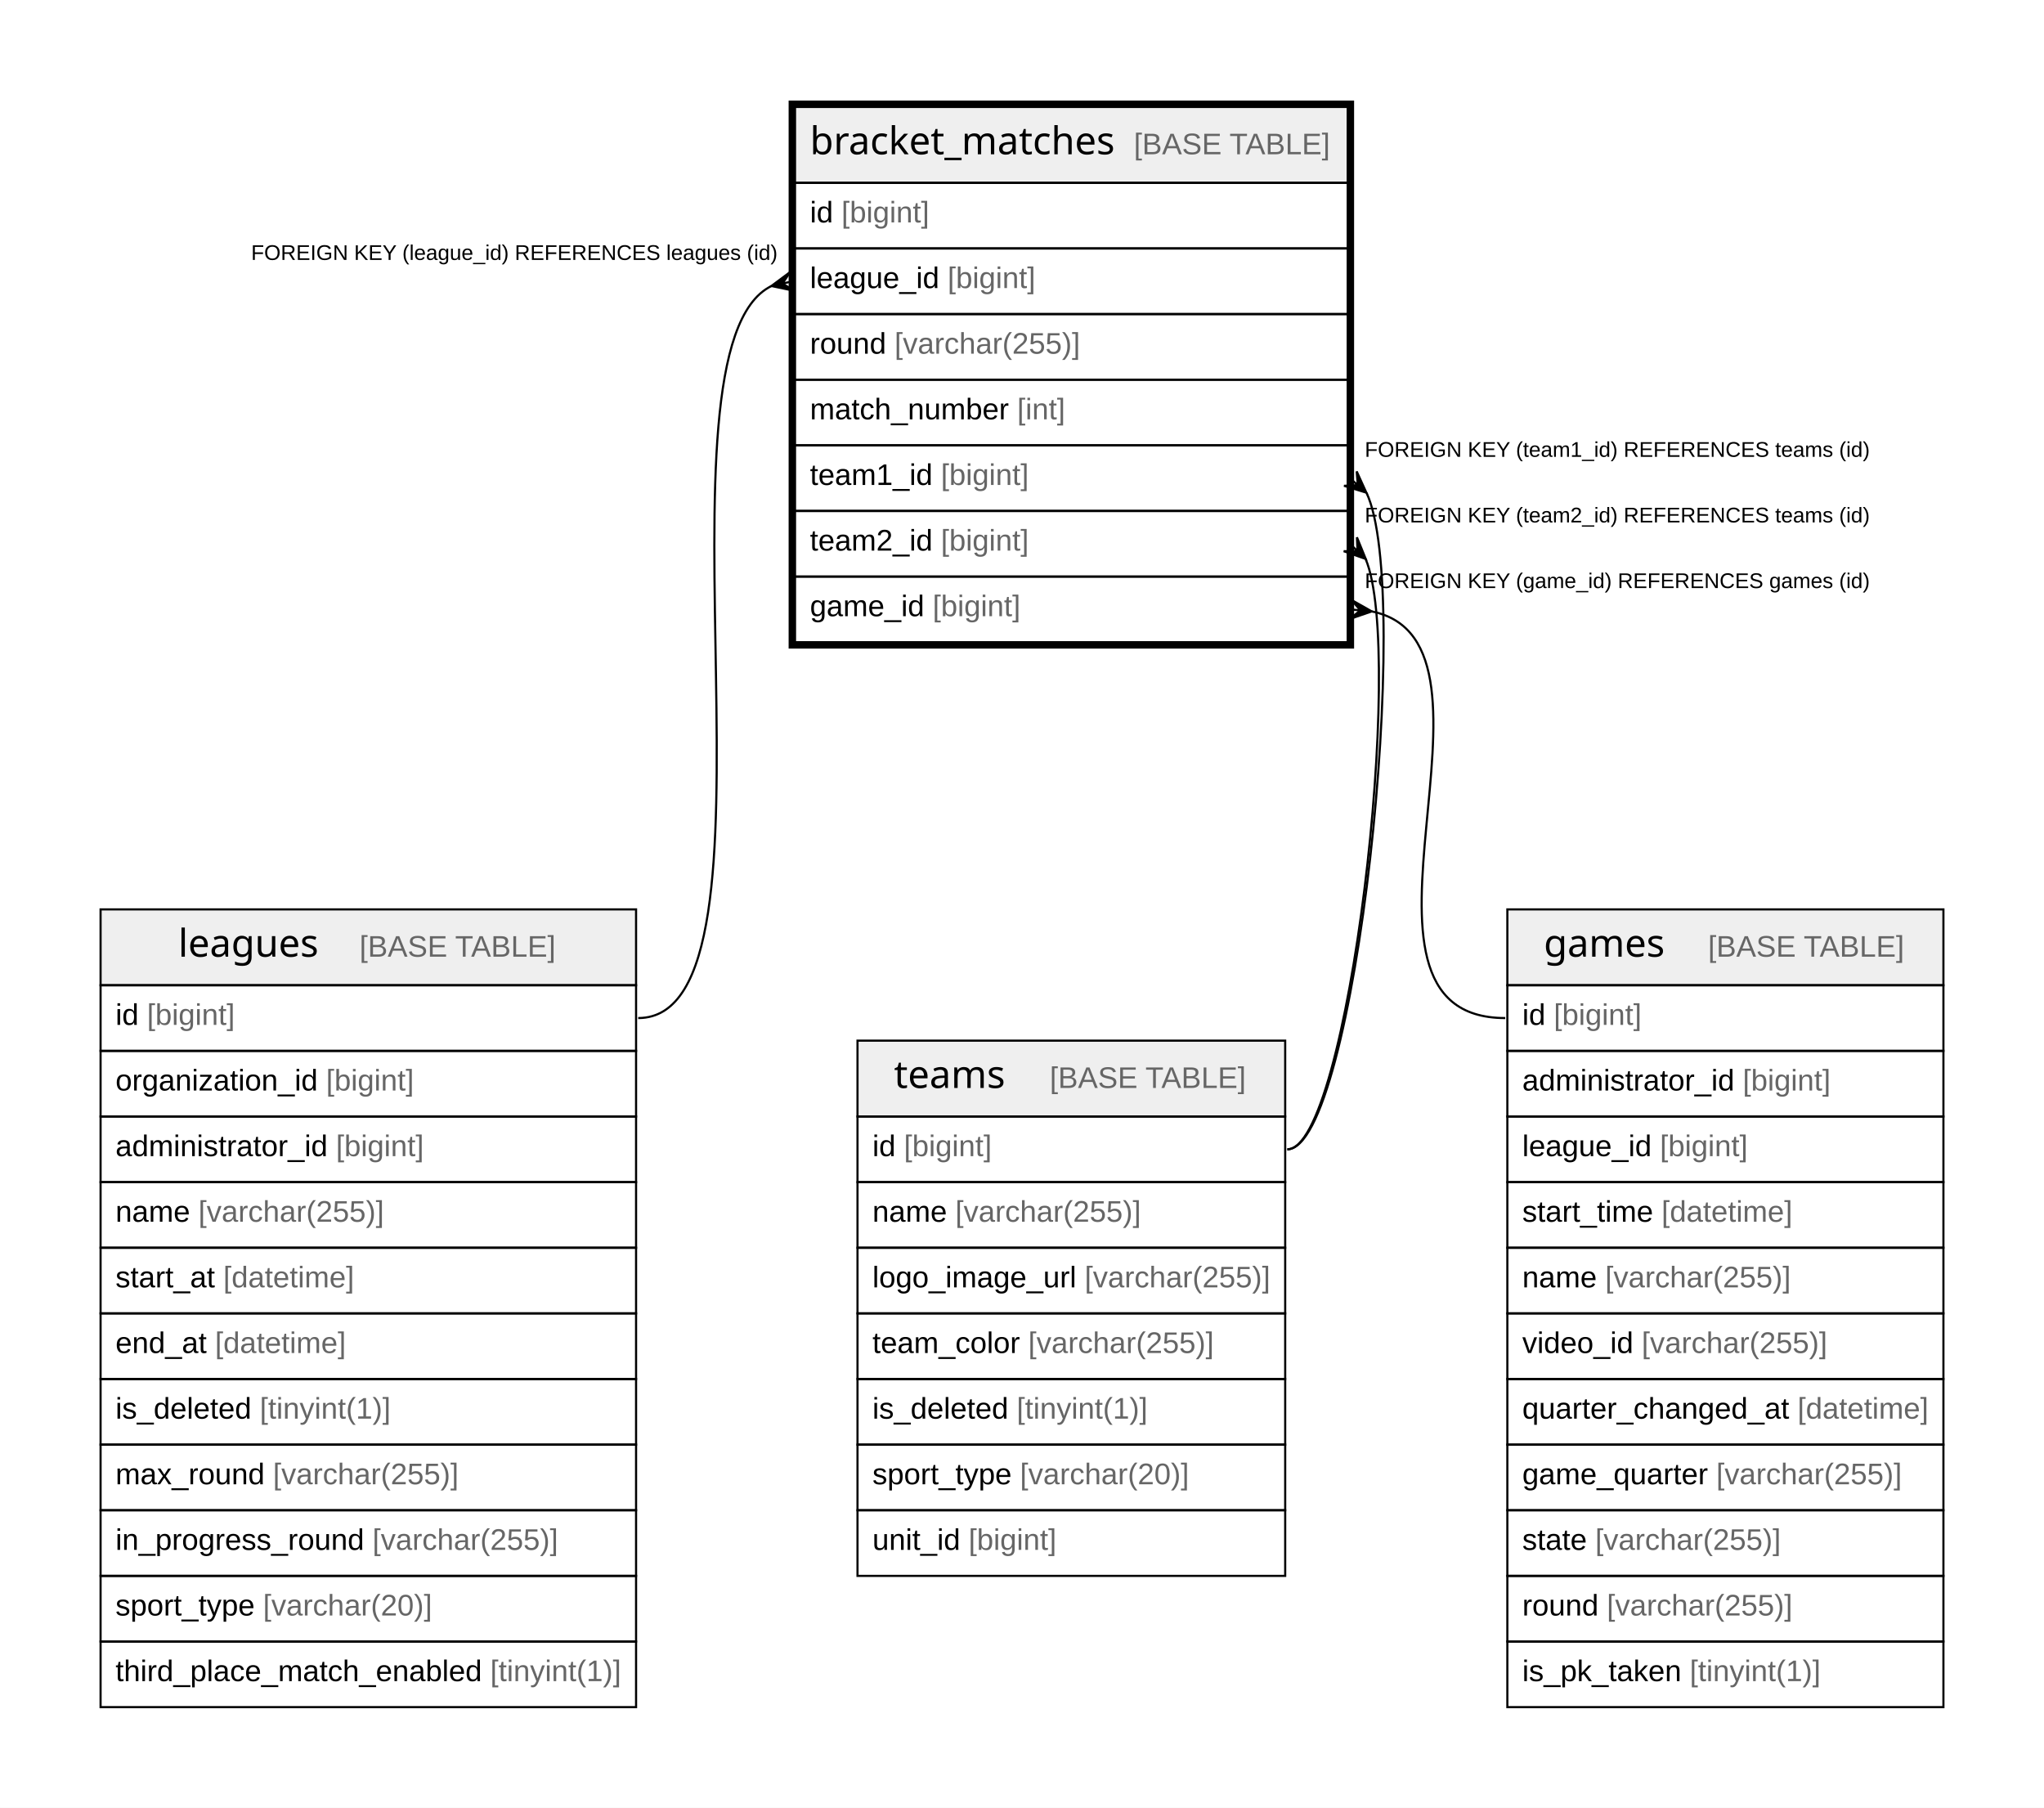
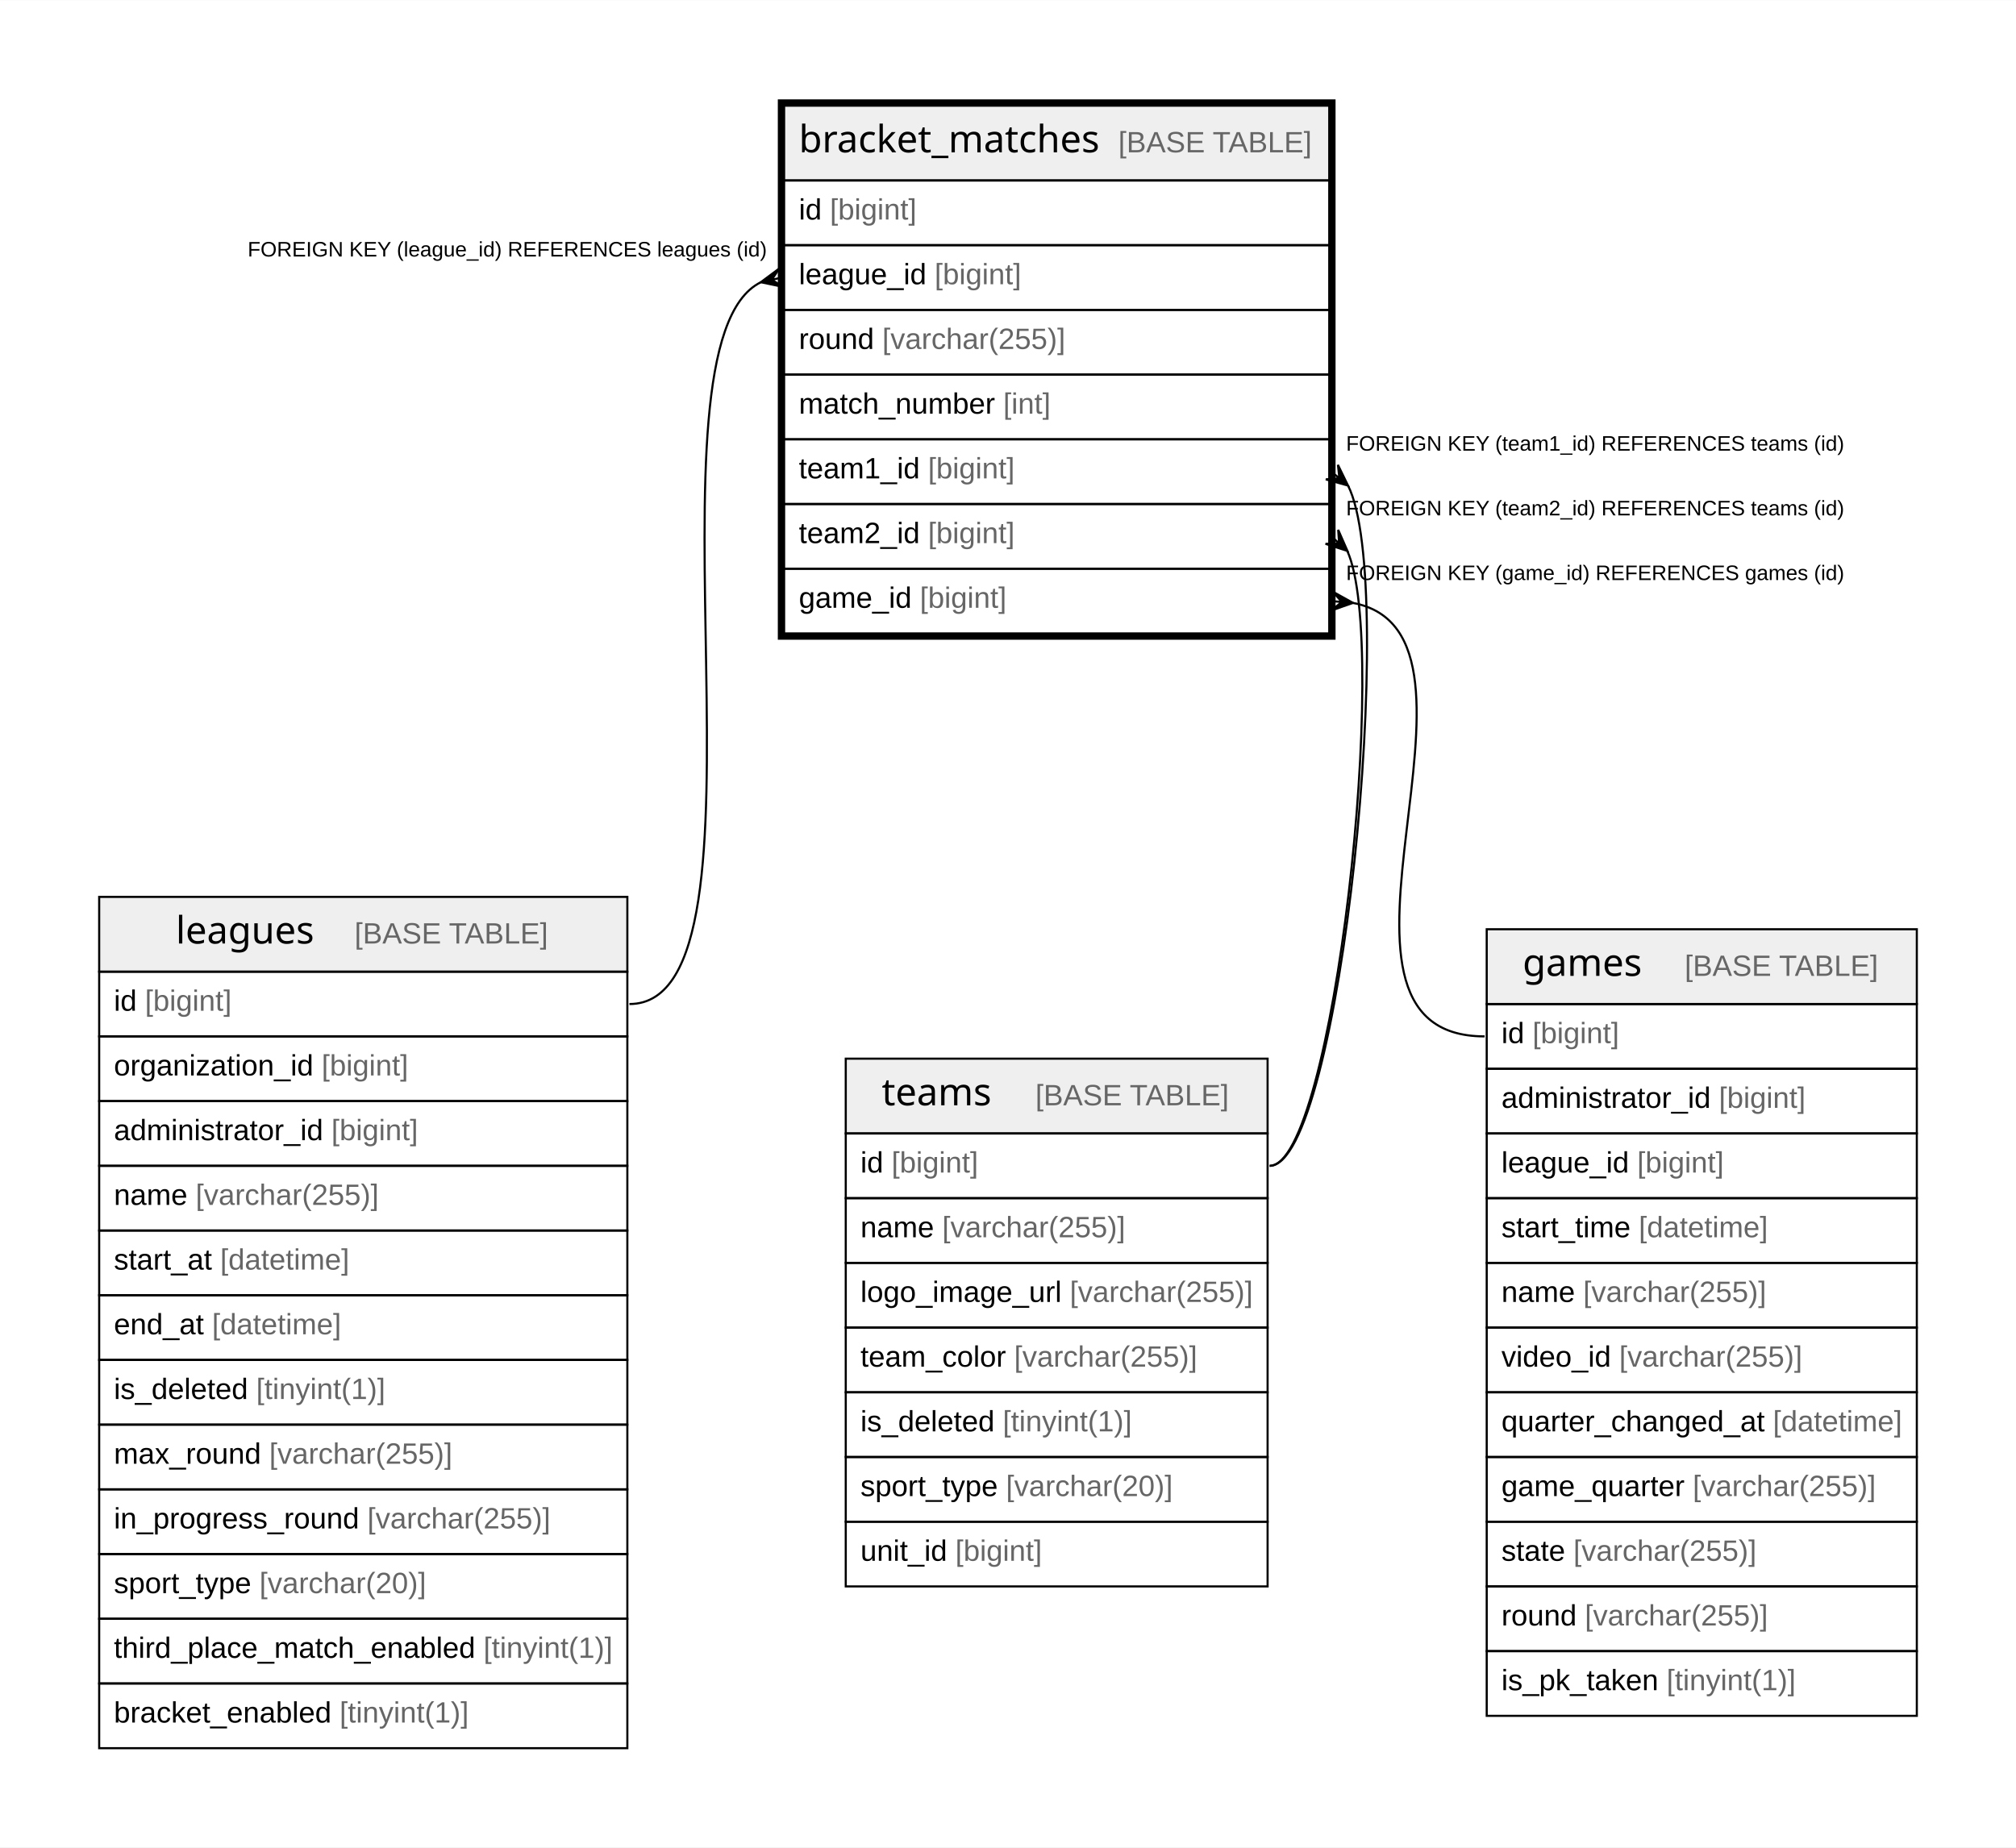
- <svg xmlns="http://www.w3.org/2000/svg" width="959pt" height="848pt" viewBox="0.00 0.00 959.43 848.40">
-   <g id="graph0" class="graph" transform="scale(1 1) rotate(0) translate(4 844.4)">
-     <polygon fill="white" stroke="none" points="-4,4 -4,-844.4 955.43,-844.4 955.43,4 -4,4" />
+ <svg xmlns="http://www.w3.org/2000/svg" width="959pt" height="879pt" viewBox="0.00 0.00 959.43 879.20">
+   <g id="graph0" class="graph" transform="scale(1 1) rotate(0) translate(4 875.2)">
+     <polygon fill="white" stroke="none" points="-4,4 -4,-875.2 955.43,-875.2 955.43,4 -4,4" />
    <g id="node1" class="node">
-       <polygon fill="#efefef" stroke="none" points="369.17,-758.6 369.17,-794.2 628.6,-794.2 628.6,-758.6 369.17,-758.6" />
-       <polygon fill="none" stroke="black" points="369.17,-758.6 369.17,-794.2 628.6,-794.2 628.6,-758.6 369.17,-758.6" />
-       <text text-anchor="start" x="376.17" y="-772" font-family="Arial Bold" font-size="18.00">bracket_matches</text>
-       <text text-anchor="start" x="497.11" y="-772" font-family="Arial" font-size="14.00">    </text>
-       <text text-anchor="start" x="528.22" y="-772" font-family="Arial" font-size="14.00" fill="#666666">[BASE TABLE]</text>
+       <polygon fill="#efefef" stroke="none" points="369.17,-789.4 369.17,-825 628.6,-825 628.6,-789.4 369.17,-789.4" />
+       <polygon fill="none" stroke="black" points="369.17,-789.4 369.17,-825 628.6,-825 628.6,-789.4 369.17,-789.4" />
+       <text text-anchor="start" x="376.17" y="-802.8" font-family="Arial Bold" font-size="18.00">bracket_matches</text>
+       <text text-anchor="start" x="497.11" y="-802.8" font-family="Arial" font-size="14.00">    </text>
+       <text text-anchor="start" x="528.22" y="-802.8" font-family="Arial" font-size="14.00" fill="#666666">[BASE TABLE]</text>
+       <polygon fill="none" stroke="black" points="369.17,-758.6 369.17,-789.4 628.6,-789.4 628.6,-758.6 369.17,-758.6" />
+       <text text-anchor="start" x="376.17" y="-770.8" font-family="Arial" font-size="14.00">id </text>
+       <text text-anchor="start" x="390.95" y="-770.8" font-family="Arial" font-size="14.00" fill="#666666">[bigint]</text>
      <polygon fill="none" stroke="black" points="369.17,-727.8 369.17,-758.6 628.6,-758.6 628.6,-727.8 369.17,-727.8" />
-       <text text-anchor="start" x="376.17" y="-740" font-family="Arial" font-size="14.00">id </text>
-       <text text-anchor="start" x="390.95" y="-740" font-family="Arial" font-size="14.00" fill="#666666">[bigint]</text>
+       <text text-anchor="start" x="376.17" y="-740" font-family="Arial" font-size="14.00">league_id </text>
+       <text text-anchor="start" x="440.78" y="-740" font-family="Arial" font-size="14.00" fill="#666666">[bigint]</text>
      <polygon fill="none" stroke="black" points="369.17,-697 369.17,-727.8 628.6,-727.8 628.6,-697 369.17,-697" />
-       <text text-anchor="start" x="376.17" y="-709.2" font-family="Arial" font-size="14.00">league_id </text>
-       <text text-anchor="start" x="440.78" y="-709.2" font-family="Arial" font-size="14.00" fill="#666666">[bigint]</text>
+       <text text-anchor="start" x="376.17" y="-709.2" font-family="Arial" font-size="14.00">round </text>
+       <text text-anchor="start" x="415.87" y="-709.2" font-family="Arial" font-size="14.00" fill="#666666">[varchar(255)]</text>
      <polygon fill="none" stroke="black" points="369.17,-666.2 369.17,-697 628.6,-697 628.6,-666.2 369.17,-666.2" />
-       <text text-anchor="start" x="376.17" y="-678.4" font-family="Arial" font-size="14.00">round </text>
-       <text text-anchor="start" x="415.87" y="-678.4" font-family="Arial" font-size="14.00" fill="#666666">[varchar(255)]</text>
+       <text text-anchor="start" x="376.17" y="-678.4" font-family="Arial" font-size="14.00">match_number </text>
+       <text text-anchor="start" x="473.44" y="-678.4" font-family="Arial" font-size="14.00" fill="#666666">[int]</text>
      <polygon fill="none" stroke="black" points="369.17,-635.4 369.17,-666.2 628.6,-666.2 628.6,-635.4 369.17,-635.4" />
-       <text text-anchor="start" x="376.17" y="-647.6" font-family="Arial" font-size="14.00">match_number </text>
-       <text text-anchor="start" x="473.44" y="-647.6" font-family="Arial" font-size="14.00" fill="#666666">[int]</text>
+       <text text-anchor="start" x="376.17" y="-647.6" font-family="Arial" font-size="14.00">team1_id </text>
+       <text text-anchor="start" x="437.65" y="-647.6" font-family="Arial" font-size="14.00" fill="#666666">[bigint]</text>
      <polygon fill="none" stroke="black" points="369.17,-604.6 369.17,-635.4 628.6,-635.4 628.6,-604.6 369.17,-604.6" />
-       <text text-anchor="start" x="376.17" y="-616.8" font-family="Arial" font-size="14.00">team1_id </text>
+       <text text-anchor="start" x="376.17" y="-616.8" font-family="Arial" font-size="14.00">team2_id </text>
      <text text-anchor="start" x="437.65" y="-616.8" font-family="Arial" font-size="14.00" fill="#666666">[bigint]</text>
      <polygon fill="none" stroke="black" points="369.17,-573.8 369.17,-604.6 628.6,-604.6 628.6,-573.8 369.17,-573.8" />
-       <text text-anchor="start" x="376.17" y="-586" font-family="Arial" font-size="14.00">team2_id </text>
-       <text text-anchor="start" x="437.65" y="-586" font-family="Arial" font-size="14.00" fill="#666666">[bigint]</text>
-       <polygon fill="none" stroke="black" points="369.17,-543 369.17,-573.8 628.6,-573.8 628.6,-543 369.17,-543" />
-       <text text-anchor="start" x="376.17" y="-555.2" font-family="Arial" font-size="14.00">game_id </text>
-       <text text-anchor="start" x="433.76" y="-555.2" font-family="Arial" font-size="14.00" fill="#666666">[bigint]</text>
-       <polygon fill="none" stroke="black" stroke-width="3" points="367.67,-541.5 367.67,-795.7 630.1,-795.7 630.1,-541.5 367.67,-541.5" />
+       <text text-anchor="start" x="376.17" y="-586" font-family="Arial" font-size="14.00">game_id </text>
+       <text text-anchor="start" x="433.76" y="-586" font-family="Arial" font-size="14.00" fill="#666666">[bigint]</text>
+       <polygon fill="none" stroke="black" stroke-width="3" points="367.67,-572.3 367.67,-826.5 630.1,-826.5 630.1,-572.3 367.67,-572.3" />
    </g>
    <g id="node2" class="node">
-       <polygon fill="#efefef" stroke="none" points="43.2,-382 43.2,-417.6 294.56,-417.6 294.56,-382 43.2,-382" />
-       <polygon fill="none" stroke="black" points="43.2,-382 43.2,-417.6 294.56,-417.6 294.56,-382 43.2,-382" />
-       <text text-anchor="start" x="79.65" y="-395.4" font-family="Arial Bold" font-size="18.00">leagues</text>
-       <text text-anchor="start" x="133.62" y="-395.4" font-family="Arial" font-size="14.00">    </text>
-       <text text-anchor="start" x="164.74" y="-395.4" font-family="Arial" font-size="14.00" fill="#666666">[BASE TABLE]</text>
+       <polygon fill="#efefef" stroke="none" points="43.2,-412.8 43.2,-448.4 294.56,-448.4 294.56,-412.8 43.2,-412.8" />
+       <polygon fill="none" stroke="black" points="43.2,-412.8 43.2,-448.4 294.56,-448.4 294.56,-412.8 43.2,-412.8" />
+       <text text-anchor="start" x="79.65" y="-426.2" font-family="Arial Bold" font-size="18.00">leagues</text>
+       <text text-anchor="start" x="133.62" y="-426.2" font-family="Arial" font-size="14.00">    </text>
+       <text text-anchor="start" x="164.74" y="-426.2" font-family="Arial" font-size="14.00" fill="#666666">[BASE TABLE]</text>
+       <polygon fill="none" stroke="black" points="43.2,-382 43.2,-412.8 294.56,-412.8 294.56,-382 43.2,-382" />
+       <text text-anchor="start" x="50.2" y="-394.2" font-family="Arial" font-size="14.00">id </text>
+       <text text-anchor="start" x="64.99" y="-394.2" font-family="Arial" font-size="14.00" fill="#666666">[bigint]</text>
      <polygon fill="none" stroke="black" points="43.2,-351.2 43.2,-382 294.56,-382 294.56,-351.2 43.2,-351.2" />
-       <text text-anchor="start" x="50.2" y="-363.4" font-family="Arial" font-size="14.00">id </text>
-       <text text-anchor="start" x="64.99" y="-363.4" font-family="Arial" font-size="14.00" fill="#666666">[bigint]</text>
+       <text text-anchor="start" x="50.2" y="-363.4" font-family="Arial" font-size="14.00">organization_id </text>
+       <text text-anchor="start" x="149.05" y="-363.4" font-family="Arial" font-size="14.00" fill="#666666">[bigint]</text>
      <polygon fill="none" stroke="black" points="43.2,-320.4 43.2,-351.2 294.56,-351.2 294.56,-320.4 43.2,-320.4" />
-       <text text-anchor="start" x="50.2" y="-332.6" font-family="Arial" font-size="14.00">organization_id </text>
-       <text text-anchor="start" x="149.05" y="-332.6" font-family="Arial" font-size="14.00" fill="#666666">[bigint]</text>
+       <text text-anchor="start" x="50.2" y="-332.6" font-family="Arial" font-size="14.00">administrator_id </text>
+       <text text-anchor="start" x="153.69" y="-332.6" font-family="Arial" font-size="14.00" fill="#666666">[bigint]</text>
      <polygon fill="none" stroke="black" points="43.2,-289.6 43.2,-320.4 294.56,-320.4 294.56,-289.6 43.2,-289.6" />
-       <text text-anchor="start" x="50.2" y="-301.8" font-family="Arial" font-size="14.00">administrator_id </text>
-       <text text-anchor="start" x="153.69" y="-301.8" font-family="Arial" font-size="14.00" fill="#666666">[bigint]</text>
+       <text text-anchor="start" x="50.2" y="-301.8" font-family="Arial" font-size="14.00">name </text>
+       <text text-anchor="start" x="89.11" y="-301.8" font-family="Arial" font-size="14.00" fill="#666666">[varchar(255)]</text>
      <polygon fill="none" stroke="black" points="43.2,-258.8 43.2,-289.6 294.56,-289.6 294.56,-258.8 43.2,-258.8" />
-       <text text-anchor="start" x="50.2" y="-271" font-family="Arial" font-size="14.00">name </text>
-       <text text-anchor="start" x="89.11" y="-271" font-family="Arial" font-size="14.00" fill="#666666">[varchar(255)]</text>
+       <text text-anchor="start" x="50.2" y="-271" font-family="Arial" font-size="14.00">start_at </text>
+       <text text-anchor="start" x="100.78" y="-271" font-family="Arial" font-size="14.00" fill="#666666">[datetime]</text>
      <polygon fill="none" stroke="black" points="43.2,-228 43.2,-258.8 294.56,-258.8 294.56,-228 43.2,-228" />
-       <text text-anchor="start" x="50.2" y="-240.2" font-family="Arial" font-size="14.00">start_at </text>
-       <text text-anchor="start" x="100.78" y="-240.2" font-family="Arial" font-size="14.00" fill="#666666">[datetime]</text>
+       <text text-anchor="start" x="50.2" y="-240.2" font-family="Arial" font-size="14.00">end_at </text>
+       <text text-anchor="start" x="96.91" y="-240.2" font-family="Arial" font-size="14.00" fill="#666666">[datetime]</text>
      <polygon fill="none" stroke="black" points="43.2,-197.2 43.2,-228 294.56,-228 294.56,-197.2 43.2,-197.2" />
-       <text text-anchor="start" x="50.2" y="-209.4" font-family="Arial" font-size="14.00">end_at </text>
-       <text text-anchor="start" x="96.91" y="-209.4" font-family="Arial" font-size="14.00" fill="#666666">[datetime]</text>
+       <text text-anchor="start" x="50.2" y="-209.4" font-family="Arial" font-size="14.00">is_deleted </text>
+       <text text-anchor="start" x="117.92" y="-209.4" font-family="Arial" font-size="14.00" fill="#666666">[tinyint(1)]</text>
      <polygon fill="none" stroke="black" points="43.2,-166.4 43.2,-197.2 294.56,-197.2 294.56,-166.4 43.2,-166.4" />
-       <text text-anchor="start" x="50.2" y="-178.6" font-family="Arial" font-size="14.00">is_deleted </text>
-       <text text-anchor="start" x="117.92" y="-178.6" font-family="Arial" font-size="14.00" fill="#666666">[tinyint(1)]</text>
+       <text text-anchor="start" x="50.2" y="-178.6" font-family="Arial" font-size="14.00">max_round </text>
+       <text text-anchor="start" x="124.13" y="-178.6" font-family="Arial" font-size="14.00" fill="#666666">[varchar(255)]</text>
      <polygon fill="none" stroke="black" points="43.2,-135.6 43.2,-166.4 294.56,-166.4 294.56,-135.6 43.2,-135.6" />
-       <text text-anchor="start" x="50.2" y="-147.8" font-family="Arial" font-size="14.00">max_round </text>
-       <text text-anchor="start" x="124.13" y="-147.8" font-family="Arial" font-size="14.00" fill="#666666">[varchar(255)]</text>
+       <text text-anchor="start" x="50.2" y="-147.8" font-family="Arial" font-size="14.00">in_progress_round </text>
+       <text text-anchor="start" x="170.83" y="-147.8" font-family="Arial" font-size="14.00" fill="#666666">[varchar(255)]</text>
      <polygon fill="none" stroke="black" points="43.2,-104.8 43.2,-135.6 294.56,-135.6 294.56,-104.8 43.2,-104.8" />
-       <text text-anchor="start" x="50.2" y="-117" font-family="Arial" font-size="14.00">in_progress_round </text>
-       <text text-anchor="start" x="170.83" y="-117" font-family="Arial" font-size="14.00" fill="#666666">[varchar(255)]</text>
+       <text text-anchor="start" x="50.2" y="-117" font-family="Arial" font-size="14.00">sport_type </text>
+       <text text-anchor="start" x="119.46" y="-117" font-family="Arial" font-size="14.00" fill="#666666">[varchar(20)]</text>
      <polygon fill="none" stroke="black" points="43.2,-74 43.2,-104.8 294.56,-104.8 294.56,-74 43.2,-74" />
-       <text text-anchor="start" x="50.2" y="-86.2" font-family="Arial" font-size="14.00">sport_type </text>
-       <text text-anchor="start" x="119.46" y="-86.2" font-family="Arial" font-size="14.00" fill="#666666">[varchar(20)]</text>
+       <text text-anchor="start" x="50.2" y="-86.2" font-family="Arial" font-size="14.00">third_place_match_enabled </text>
+       <text text-anchor="start" x="226.1" y="-86.2" font-family="Arial" font-size="14.00" fill="#666666">[tinyint(1)]</text>
      <polygon fill="none" stroke="black" points="43.2,-43.2 43.2,-74 294.56,-74 294.56,-43.2 43.2,-43.2" />
-       <text text-anchor="start" x="50.2" y="-55.4" font-family="Arial" font-size="14.00">third_place_match_enabled </text>
-       <text text-anchor="start" x="226.1" y="-55.4" font-family="Arial" font-size="14.00" fill="#666666">[tinyint(1)]</text>
+       <text text-anchor="start" x="50.2" y="-55.4" font-family="Arial" font-size="14.00">bracket_enabled </text>
+       <text text-anchor="start" x="157.61" y="-55.4" font-family="Arial" font-size="14.00" fill="#666666">[tinyint(1)]</text>
    </g>
    <g id="edge1" class="edge">
-       <path fill="none" stroke="black" d="M358.17,-710.19C297.21,-680.74 370.4,-366.6 295.56,-366.6" />
-       <polygon fill="black" stroke="black" points="358.08,-710.17 366.87,-716.72 363.29,-711.32 367.52,-712.26 367.52,-712.26 367.52,-712.26 363.29,-711.32 368.81,-707.93 358.08,-710.17" />
-       <text text-anchor="start" x="113.86" y="-722.4" font-family="Arial" font-size="10.00">FOREIGN KEY (league_id) REFERENCES leagues (id)</text>
+       <path fill="none" stroke="black" d="M358.17,-740.99C297.21,-711.54 370.4,-397.4 295.56,-397.4" />
+       <polygon fill="black" stroke="black" points="358.08,-740.97 366.87,-747.52 363.29,-742.12 367.52,-743.06 367.52,-743.06 367.52,-743.06 363.29,-742.12 368.81,-738.73 358.08,-740.97" />
+       <text text-anchor="start" x="113.86" y="-753.2" font-family="Arial" font-size="10.00">FOREIGN KEY (league_id) REFERENCES leagues (id)</text>
    </g>
    <g id="node3" class="node">
-       <polygon fill="#efefef" stroke="none" points="398.5,-320.4 398.5,-356 599.26,-356 599.26,-320.4 398.5,-320.4" />
-       <polygon fill="none" stroke="black" points="398.5,-320.4 398.5,-356 599.26,-356 599.26,-320.4 398.5,-320.4" />
-       <text text-anchor="start" x="415.64" y="-333.8" font-family="Arial Bold" font-size="18.00">teams</text>
-       <text text-anchor="start" x="457.63" y="-333.8" font-family="Arial" font-size="14.00">    </text>
-       <text text-anchor="start" x="488.75" y="-333.8" font-family="Arial" font-size="14.00" fill="#666666">[BASE TABLE]</text>
-       <polygon fill="none" stroke="black" points="398.5,-289.6 398.5,-320.4 599.26,-320.4 599.26,-289.6 398.5,-289.6" />
-       <text text-anchor="start" x="405.5" y="-301.8" font-family="Arial" font-size="14.00">id </text>
-       <text text-anchor="start" x="420.29" y="-301.8" font-family="Arial" font-size="14.00" fill="#666666">[bigint]</text>
-       <polygon fill="none" stroke="black" points="398.5,-258.8 398.5,-289.6 599.26,-289.6 599.26,-258.8 398.5,-258.8" />
-       <text text-anchor="start" x="405.5" y="-271" font-family="Arial" font-size="14.00">name </text>
-       <text text-anchor="start" x="444.41" y="-271" font-family="Arial" font-size="14.00" fill="#666666">[varchar(255)]</text>
-       <polygon fill="none" stroke="black" points="398.5,-228 398.5,-258.8 599.26,-258.8 599.26,-228 398.5,-228" />
-       <text text-anchor="start" x="405.5" y="-240.2" font-family="Arial" font-size="14.00">logo_image_url </text>
-       <text text-anchor="start" x="505.12" y="-240.2" font-family="Arial" font-size="14.00" fill="#666666">[varchar(255)]</text>
-       <polygon fill="none" stroke="black" points="398.5,-197.2 398.5,-228 599.26,-228 599.26,-197.2 398.5,-197.2" />
-       <text text-anchor="start" x="405.5" y="-209.4" font-family="Arial" font-size="14.00">team_color </text>
-       <text text-anchor="start" x="478.64" y="-209.4" font-family="Arial" font-size="14.00" fill="#666666">[varchar(255)]</text>
-       <polygon fill="none" stroke="black" points="398.5,-166.4 398.5,-197.2 599.26,-197.2 599.26,-166.4 398.5,-166.4" />
-       <text text-anchor="start" x="405.5" y="-178.6" font-family="Arial" font-size="14.00">is_deleted </text>
-       <text text-anchor="start" x="473.22" y="-178.6" font-family="Arial" font-size="14.00" fill="#666666">[tinyint(1)]</text>
-       <polygon fill="none" stroke="black" points="398.5,-135.6 398.5,-166.4 599.26,-166.4 599.26,-135.6 398.5,-135.6" />
-       <text text-anchor="start" x="405.5" y="-147.8" font-family="Arial" font-size="14.00">sport_type </text>
-       <text text-anchor="start" x="474.76" y="-147.8" font-family="Arial" font-size="14.00" fill="#666666">[varchar(20)]</text>
-       <polygon fill="none" stroke="black" points="398.5,-104.8 398.5,-135.6 599.26,-135.6 599.26,-104.8 398.5,-104.8" />
-       <text text-anchor="start" x="405.5" y="-117" font-family="Arial" font-size="14.00">unit_id </text>
-       <text text-anchor="start" x="450.64" y="-117" font-family="Arial" font-size="14.00" fill="#666666">[bigint]</text>
+       <polygon fill="#efefef" stroke="none" points="398.5,-335.8 398.5,-371.4 599.26,-371.4 599.26,-335.8 398.5,-335.8" />
+       <polygon fill="none" stroke="black" points="398.5,-335.8 398.5,-371.4 599.26,-371.4 599.26,-335.8 398.5,-335.8" />
+       <text text-anchor="start" x="415.64" y="-349.2" font-family="Arial Bold" font-size="18.00">teams</text>
+       <text text-anchor="start" x="457.63" y="-349.2" font-family="Arial" font-size="14.00">    </text>
+       <text text-anchor="start" x="488.75" y="-349.2" font-family="Arial" font-size="14.00" fill="#666666">[BASE TABLE]</text>
+       <polygon fill="none" stroke="black" points="398.5,-305 398.5,-335.8 599.26,-335.8 599.26,-305 398.5,-305" />
+       <text text-anchor="start" x="405.5" y="-317.2" font-family="Arial" font-size="14.00">id </text>
+       <text text-anchor="start" x="420.29" y="-317.2" font-family="Arial" font-size="14.00" fill="#666666">[bigint]</text>
+       <polygon fill="none" stroke="black" points="398.5,-274.2 398.5,-305 599.26,-305 599.26,-274.2 398.5,-274.2" />
+       <text text-anchor="start" x="405.5" y="-286.4" font-family="Arial" font-size="14.00">name </text>
+       <text text-anchor="start" x="444.41" y="-286.4" font-family="Arial" font-size="14.00" fill="#666666">[varchar(255)]</text>
+       <polygon fill="none" stroke="black" points="398.5,-243.4 398.5,-274.2 599.26,-274.2 599.26,-243.4 398.5,-243.4" />
+       <text text-anchor="start" x="405.5" y="-255.6" font-family="Arial" font-size="14.00">logo_image_url </text>
+       <text text-anchor="start" x="505.12" y="-255.6" font-family="Arial" font-size="14.00" fill="#666666">[varchar(255)]</text>
+       <polygon fill="none" stroke="black" points="398.5,-212.6 398.5,-243.4 599.26,-243.4 599.26,-212.6 398.5,-212.6" />
+       <text text-anchor="start" x="405.5" y="-224.8" font-family="Arial" font-size="14.00">team_color </text>
+       <text text-anchor="start" x="478.64" y="-224.8" font-family="Arial" font-size="14.00" fill="#666666">[varchar(255)]</text>
+       <polygon fill="none" stroke="black" points="398.5,-181.8 398.5,-212.6 599.26,-212.6 599.26,-181.8 398.5,-181.8" />
+       <text text-anchor="start" x="405.5" y="-194" font-family="Arial" font-size="14.00">is_deleted </text>
+       <text text-anchor="start" x="473.22" y="-194" font-family="Arial" font-size="14.00" fill="#666666">[tinyint(1)]</text>
+       <polygon fill="none" stroke="black" points="398.5,-151 398.5,-181.8 599.26,-181.8 599.26,-151 398.5,-151" />
+       <text text-anchor="start" x="405.5" y="-163.2" font-family="Arial" font-size="14.00">sport_type </text>
+       <text text-anchor="start" x="474.76" y="-163.2" font-family="Arial" font-size="14.00" fill="#666666">[varchar(20)]</text>
+       <polygon fill="none" stroke="black" points="398.5,-120.2 398.5,-151 599.26,-151 599.26,-120.2 398.5,-120.2" />
+       <text text-anchor="start" x="405.5" y="-132.4" font-family="Arial" font-size="14.00">unit_id </text>
+       <text text-anchor="start" x="450.64" y="-132.4" font-family="Arial" font-size="14.00" fill="#666666">[bigint]</text>
    </g>
    <g id="edge2" class="edge">
-       <path fill="none" stroke="black" d="M637.41,-613.13C659.55,-567.06 632.33,-305 600.26,-305" />
-       <polygon fill="black" stroke="black" points="637.36,-613.18 626.87,-616.4 633.35,-616.7 630.1,-619.56 630.1,-619.56 630.1,-619.56 633.35,-616.7 632.82,-623.16 637.36,-613.18" />
-       <text text-anchor="start" x="636.6" y="-630" font-family="Arial" font-size="10.00">FOREIGN KEY (team1_id) REFERENCES teams (id)</text>
+       <path fill="none" stroke="black" d="M637.52,-644.2C661.47,-597.63 634.02,-320.4 600.26,-320.4" />
+       <polygon fill="black" stroke="black" points="637.53,-644.18 626.97,-647.13 633.44,-647.6 630.11,-650.37 630.11,-650.37 630.11,-650.37 633.44,-647.6 632.73,-654.04 637.53,-644.18" />
+       <text text-anchor="start" x="636.6" y="-660.8" font-family="Arial" font-size="10.00">FOREIGN KEY (team1_id) REFERENCES teams (id)</text>
    </g>
    <g id="edge3" class="edge">
-       <path fill="none" stroke="black" d="M636.96,-582.17C655.82,-538.41 629.03,-305 600.26,-305" />
-       <polygon fill="black" stroke="black" points="637.07,-582.07 626.73,-585.71 633.21,-585.75 630.08,-588.74 630.08,-588.74 630.08,-588.74 633.21,-585.75 632.94,-592.23 637.07,-582.07" />
-       <text text-anchor="start" x="636.6" y="-599.2" font-family="Arial" font-size="10.00">FOREIGN KEY (team2_id) REFERENCES teams (id)</text>
+       <path fill="none" stroke="black" d="M637.13,-613.18C657.74,-568.58 630.71,-320.4 600.26,-320.4" />
+       <polygon fill="black" stroke="black" points="637.26,-613.07 626.82,-616.44 633.3,-616.65 630.09,-619.55 630.09,-619.55 630.09,-619.55 633.3,-616.65 632.86,-623.11 637.26,-613.07" />
+       <text text-anchor="start" x="636.6" y="-630" font-family="Arial" font-size="10.00">FOREIGN KEY (team2_id) REFERENCES teams (id)</text>
    </g>
    <g id="node4" class="node">
-       <polygon fill="#efefef" stroke="none" points="703.54,-382 703.54,-417.6 908.23,-417.6 908.23,-382 703.54,-382" />
-       <polygon fill="none" stroke="black" points="703.54,-382 703.54,-417.6 908.23,-417.6 908.23,-382 703.54,-382" />
-       <text text-anchor="start" x="720.65" y="-395.4" font-family="Arial Bold" font-size="18.00">games</text>
-       <text text-anchor="start" x="766.63" y="-395.4" font-family="Arial" font-size="14.00">    </text>
-       <text text-anchor="start" x="797.75" y="-395.4" font-family="Arial" font-size="14.00" fill="#666666">[BASE TABLE]</text>
-       <polygon fill="none" stroke="black" points="703.54,-351.2 703.54,-382 908.23,-382 908.23,-351.2 703.54,-351.2" />
-       <text text-anchor="start" x="710.54" y="-363.4" font-family="Arial" font-size="14.00">id </text>
-       <text text-anchor="start" x="725.32" y="-363.4" font-family="Arial" font-size="14.00" fill="#666666">[bigint]</text>
-       <polygon fill="none" stroke="black" points="703.54,-320.4 703.54,-351.2 908.23,-351.2 908.23,-320.4 703.54,-320.4" />
-       <text text-anchor="start" x="710.54" y="-332.6" font-family="Arial" font-size="14.00">administrator_id </text>
-       <text text-anchor="start" x="814.03" y="-332.6" font-family="Arial" font-size="14.00" fill="#666666">[bigint]</text>
-       <polygon fill="none" stroke="black" points="703.54,-289.6 703.54,-320.4 908.23,-320.4 908.23,-289.6 703.54,-289.6" />
-       <text text-anchor="start" x="710.54" y="-301.8" font-family="Arial" font-size="14.00">league_id </text>
-       <text text-anchor="start" x="775.15" y="-301.8" font-family="Arial" font-size="14.00" fill="#666666">[bigint]</text>
-       <polygon fill="none" stroke="black" points="703.54,-258.8 703.54,-289.6 908.23,-289.6 908.23,-258.8 703.54,-258.8" />
-       <text text-anchor="start" x="710.54" y="-271" font-family="Arial" font-size="14.00">start_time </text>
-       <text text-anchor="start" x="775.89" y="-271" font-family="Arial" font-size="14.00" fill="#666666">[datetime]</text>
-       <polygon fill="none" stroke="black" points="703.54,-228 703.54,-258.8 908.23,-258.8 908.23,-228 703.54,-228" />
-       <text text-anchor="start" x="710.54" y="-240.2" font-family="Arial" font-size="14.00">name </text>
-       <text text-anchor="start" x="749.45" y="-240.2" font-family="Arial" font-size="14.00" fill="#666666">[varchar(255)]</text>
-       <polygon fill="none" stroke="black" points="703.54,-197.2 703.54,-228 908.23,-228 908.23,-197.2 703.54,-197.2" />
-       <text text-anchor="start" x="710.54" y="-209.4" font-family="Arial" font-size="14.00">video_id </text>
-       <text text-anchor="start" x="766.58" y="-209.4" font-family="Arial" font-size="14.00" fill="#666666">[varchar(255)]</text>
-       <polygon fill="none" stroke="black" points="703.54,-166.4 703.54,-197.2 908.23,-197.2 908.23,-166.4 703.54,-166.4" />
-       <text text-anchor="start" x="710.54" y="-178.6" font-family="Arial" font-size="14.00">quarter_changed_at </text>
-       <text text-anchor="start" x="839.75" y="-178.6" font-family="Arial" font-size="14.00" fill="#666666">[datetime]</text>
-       <polygon fill="none" stroke="black" points="703.54,-135.6 703.54,-166.4 908.23,-166.4 908.23,-135.6 703.54,-135.6" />
-       <text text-anchor="start" x="710.54" y="-147.8" font-family="Arial" font-size="14.00">game_quarter </text>
-       <text text-anchor="start" x="801.59" y="-147.8" font-family="Arial" font-size="14.00" fill="#666666">[varchar(255)]</text>
-       <polygon fill="none" stroke="black" points="703.54,-104.8 703.54,-135.6 908.23,-135.6 908.23,-104.8 703.54,-104.8" />
-       <text text-anchor="start" x="710.54" y="-117" font-family="Arial" font-size="14.00">state </text>
-       <text text-anchor="start" x="744.78" y="-117" font-family="Arial" font-size="14.00" fill="#666666">[varchar(255)]</text>
-       <polygon fill="none" stroke="black" points="703.54,-74 703.54,-104.8 908.23,-104.8 908.23,-74 703.54,-74" />
-       <text text-anchor="start" x="710.54" y="-86.2" font-family="Arial" font-size="14.00">round </text>
-       <text text-anchor="start" x="750.23" y="-86.2" font-family="Arial" font-size="14.00" fill="#666666">[varchar(255)]</text>
-       <polygon fill="none" stroke="black" points="703.54,-43.2 703.54,-74 908.23,-74 908.23,-43.2 703.54,-43.2" />
-       <text text-anchor="start" x="710.54" y="-55.4" font-family="Arial" font-size="14.00">is_pk_taken </text>
-       <text text-anchor="start" x="789.14" y="-55.4" font-family="Arial" font-size="14.00" fill="#666666">[tinyint(1)]</text>
+       <polygon fill="#efefef" stroke="none" points="703.54,-397.4 703.54,-433 908.23,-433 908.23,-397.4 703.54,-397.4" />
+       <polygon fill="none" stroke="black" points="703.54,-397.4 703.54,-433 908.23,-433 908.23,-397.4 703.54,-397.4" />
+       <text text-anchor="start" x="720.65" y="-410.8" font-family="Arial Bold" font-size="18.00">games</text>
+       <text text-anchor="start" x="766.63" y="-410.8" font-family="Arial" font-size="14.00">    </text>
+       <text text-anchor="start" x="797.75" y="-410.8" font-family="Arial" font-size="14.00" fill="#666666">[BASE TABLE]</text>
+       <polygon fill="none" stroke="black" points="703.54,-366.6 703.54,-397.4 908.23,-397.4 908.23,-366.6 703.54,-366.6" />
+       <text text-anchor="start" x="710.54" y="-378.8" font-family="Arial" font-size="14.00">id </text>
+       <text text-anchor="start" x="725.32" y="-378.8" font-family="Arial" font-size="14.00" fill="#666666">[bigint]</text>
+       <polygon fill="none" stroke="black" points="703.54,-335.8 703.54,-366.6 908.23,-366.6 908.23,-335.8 703.54,-335.8" />
+       <text text-anchor="start" x="710.54" y="-348" font-family="Arial" font-size="14.00">administrator_id </text>
+       <text text-anchor="start" x="814.03" y="-348" font-family="Arial" font-size="14.00" fill="#666666">[bigint]</text>
+       <polygon fill="none" stroke="black" points="703.54,-305 703.54,-335.8 908.23,-335.8 908.23,-305 703.54,-305" />
+       <text text-anchor="start" x="710.54" y="-317.2" font-family="Arial" font-size="14.00">league_id </text>
+       <text text-anchor="start" x="775.15" y="-317.2" font-family="Arial" font-size="14.00" fill="#666666">[bigint]</text>
+       <polygon fill="none" stroke="black" points="703.54,-274.2 703.54,-305 908.23,-305 908.23,-274.2 703.54,-274.2" />
+       <text text-anchor="start" x="710.54" y="-286.4" font-family="Arial" font-size="14.00">start_time </text>
+       <text text-anchor="start" x="775.89" y="-286.4" font-family="Arial" font-size="14.00" fill="#666666">[datetime]</text>
+       <polygon fill="none" stroke="black" points="703.54,-243.4 703.54,-274.2 908.23,-274.2 908.23,-243.4 703.54,-243.4" />
+       <text text-anchor="start" x="710.54" y="-255.6" font-family="Arial" font-size="14.00">name </text>
+       <text text-anchor="start" x="749.45" y="-255.6" font-family="Arial" font-size="14.00" fill="#666666">[varchar(255)]</text>
+       <polygon fill="none" stroke="black" points="703.54,-212.6 703.54,-243.4 908.23,-243.4 908.23,-212.6 703.54,-212.6" />
+       <text text-anchor="start" x="710.54" y="-224.8" font-family="Arial" font-size="14.00">video_id </text>
+       <text text-anchor="start" x="766.58" y="-224.8" font-family="Arial" font-size="14.00" fill="#666666">[varchar(255)]</text>
+       <polygon fill="none" stroke="black" points="703.54,-181.8 703.54,-212.6 908.23,-212.6 908.23,-181.8 703.54,-181.8" />
+       <text text-anchor="start" x="710.54" y="-194" font-family="Arial" font-size="14.00">quarter_changed_at </text>
+       <text text-anchor="start" x="839.75" y="-194" font-family="Arial" font-size="14.00" fill="#666666">[datetime]</text>
+       <polygon fill="none" stroke="black" points="703.54,-151 703.54,-181.8 908.23,-181.8 908.23,-151 703.54,-151" />
+       <text text-anchor="start" x="710.54" y="-163.2" font-family="Arial" font-size="14.00">game_quarter </text>
+       <text text-anchor="start" x="801.59" y="-163.2" font-family="Arial" font-size="14.00" fill="#666666">[varchar(255)]</text>
+       <polygon fill="none" stroke="black" points="703.54,-120.2 703.54,-151 908.23,-151 908.23,-120.2 703.54,-120.2" />
+       <text text-anchor="start" x="710.54" y="-132.4" font-family="Arial" font-size="14.00">state </text>
+       <text text-anchor="start" x="744.78" y="-132.4" font-family="Arial" font-size="14.00" fill="#666666">[varchar(255)]</text>
+       <polygon fill="none" stroke="black" points="703.54,-89.4 703.54,-120.2 908.23,-120.2 908.23,-89.4 703.54,-89.4" />
+       <text text-anchor="start" x="710.54" y="-101.6" font-family="Arial" font-size="14.00">round </text>
+       <text text-anchor="start" x="750.23" y="-101.6" font-family="Arial" font-size="14.00" fill="#666666">[varchar(255)]</text>
+       <polygon fill="none" stroke="black" points="703.54,-58.6 703.54,-89.4 908.23,-89.4 908.23,-58.6 703.54,-58.6" />
+       <text text-anchor="start" x="710.54" y="-70.8" font-family="Arial" font-size="14.00">is_pk_taken </text>
+       <text text-anchor="start" x="789.14" y="-70.8" font-family="Arial" font-size="14.00" fill="#666666">[tinyint(1)]</text>
    </g>
    <g id="edge4" class="edge">
-       <path fill="none" stroke="black" d="M639.83,-557.46C712.15,-542.99 615.08,-366.6 702.54,-366.6" />
-       <polygon fill="black" stroke="black" points="639.89,-557.45 629.52,-553.89 634.57,-557.94 630.26,-558.34 630.26,-558.34 630.26,-558.34 634.57,-557.94 630.34,-562.85 639.89,-557.45" />
-       <text text-anchor="start" x="636.6" y="-568.4" font-family="Arial" font-size="10.00">FOREIGN KEY (game_id) REFERENCES games (id)</text>
+       <path fill="none" stroke="black" d="M639.58,-588.37C718.45,-574.11 608.53,-382 702.54,-382" />
+       <polygon fill="black" stroke="black" points="639.89,-588.34 629.55,-584.69 634.58,-588.78 630.26,-589.14 630.26,-589.14 630.26,-589.14 634.58,-588.78 630.3,-593.66 639.89,-588.34" />
+       <text text-anchor="start" x="636.6" y="-599.2" font-family="Arial" font-size="10.00">FOREIGN KEY (game_id) REFERENCES games (id)</text>
    </g>
  </g>
</svg>
